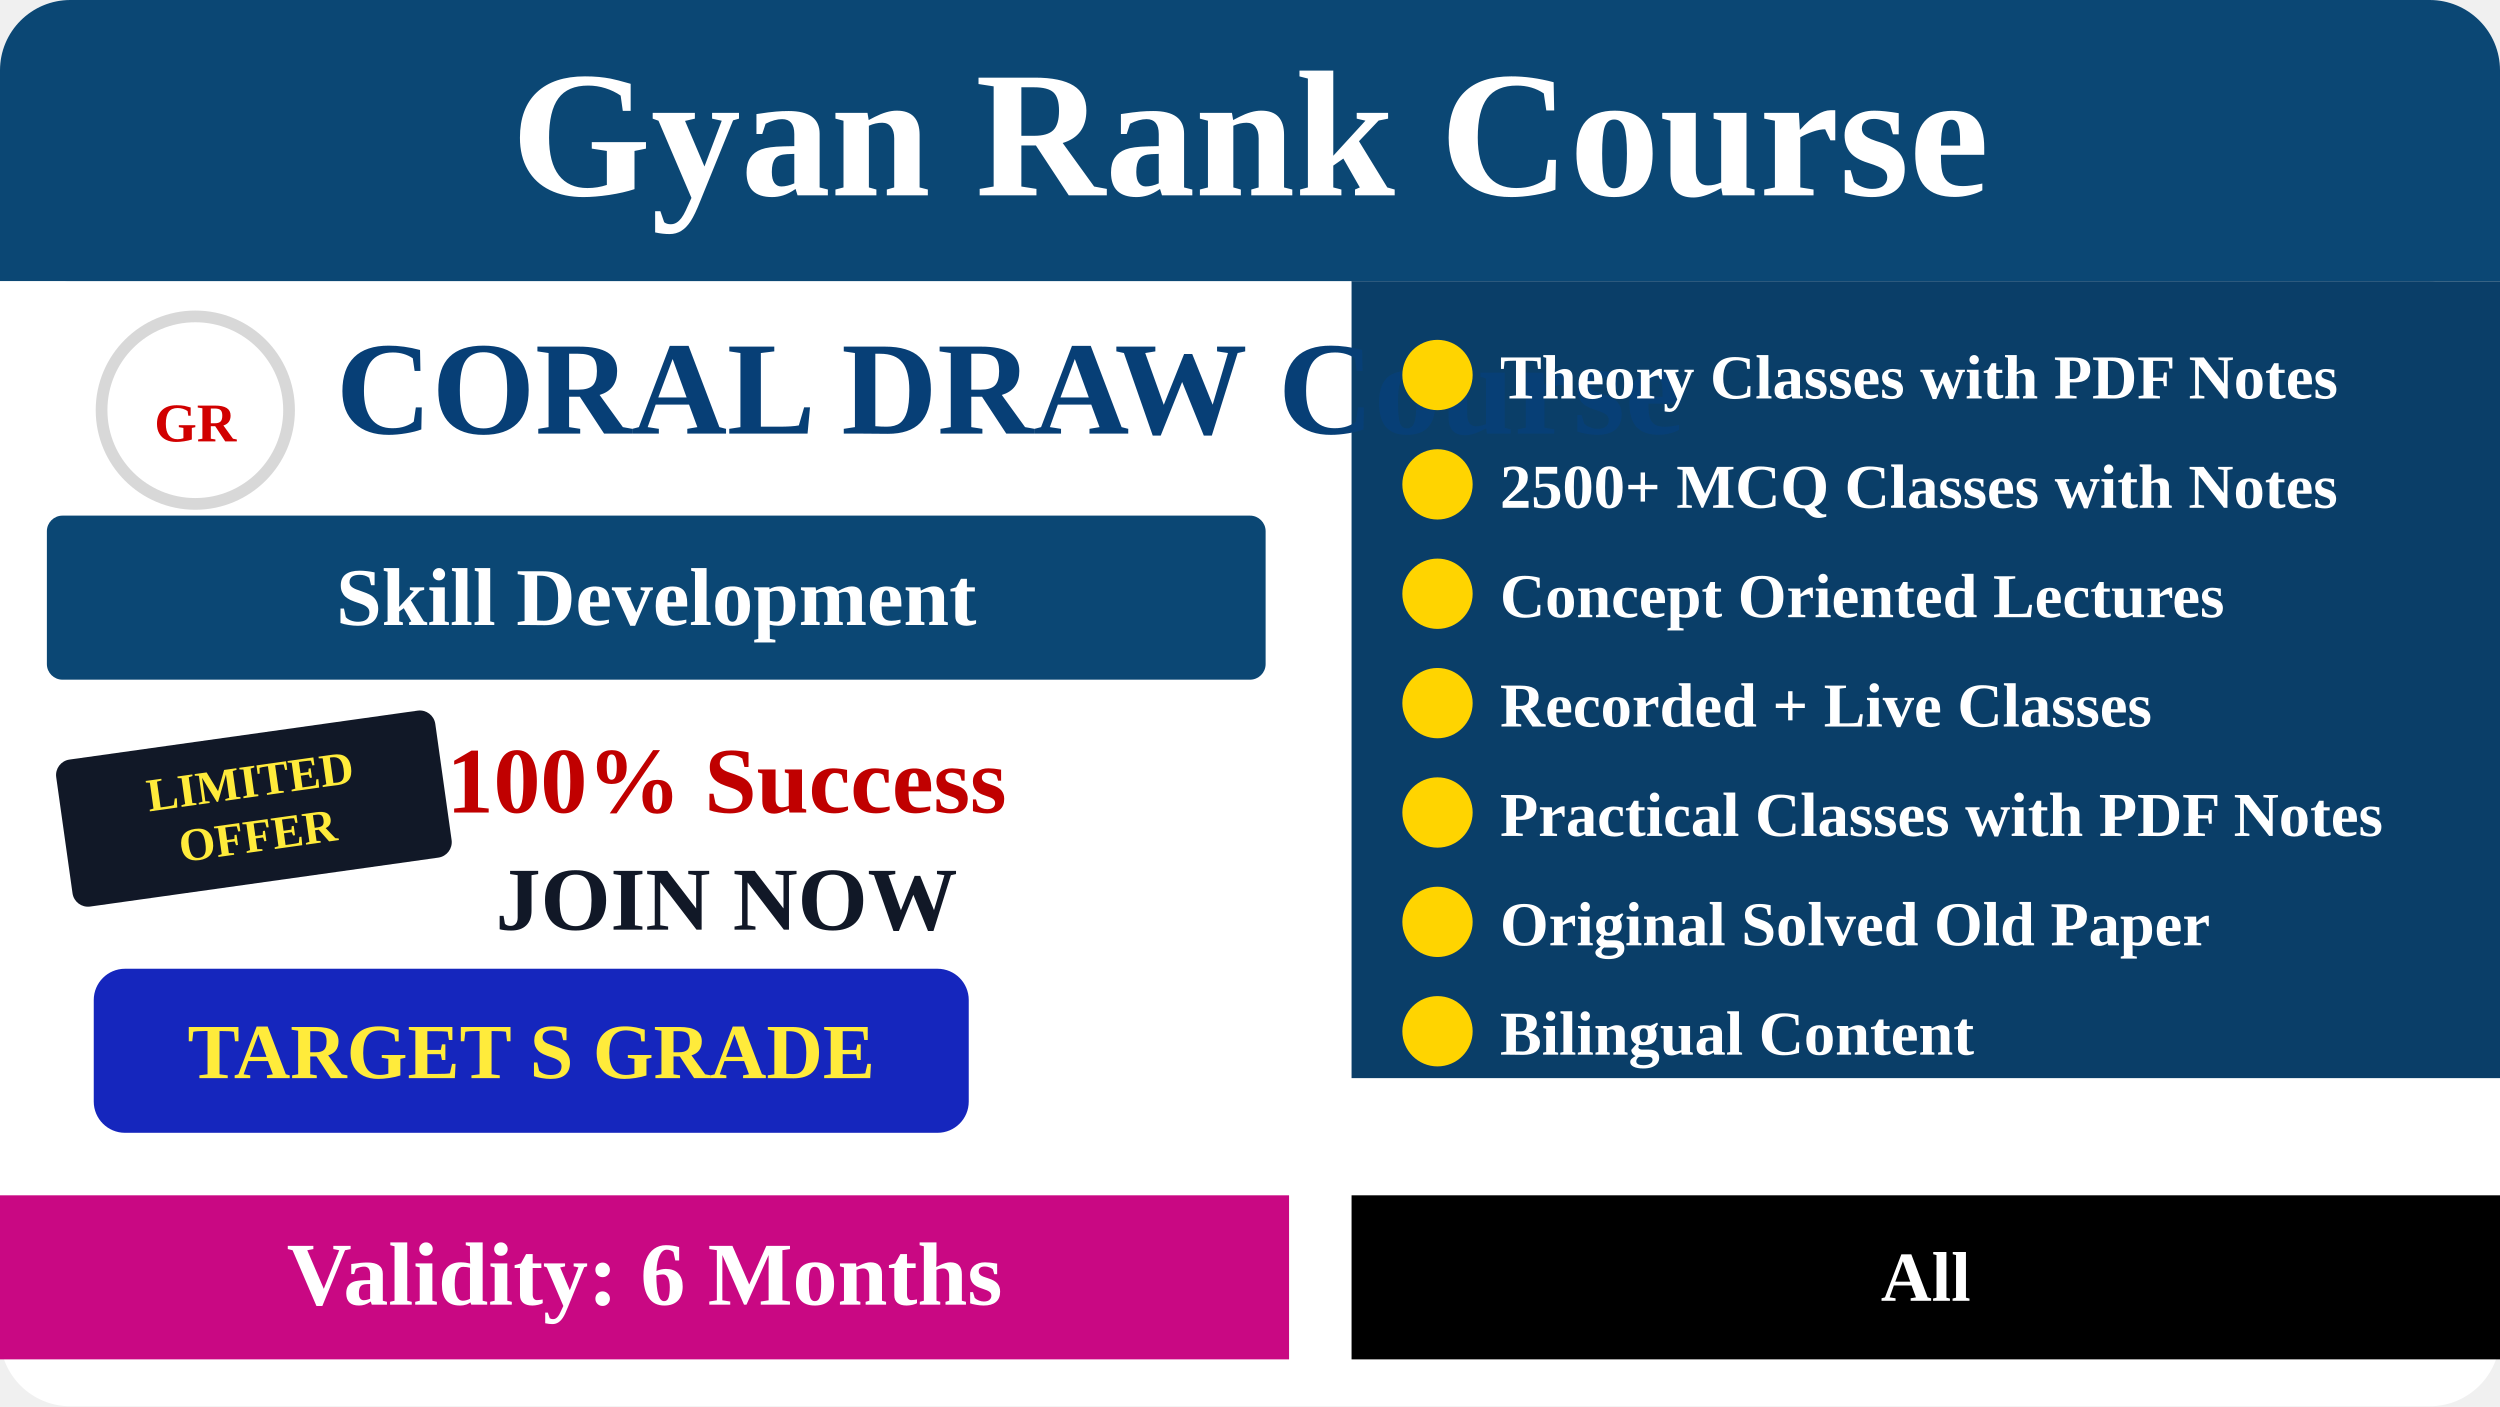
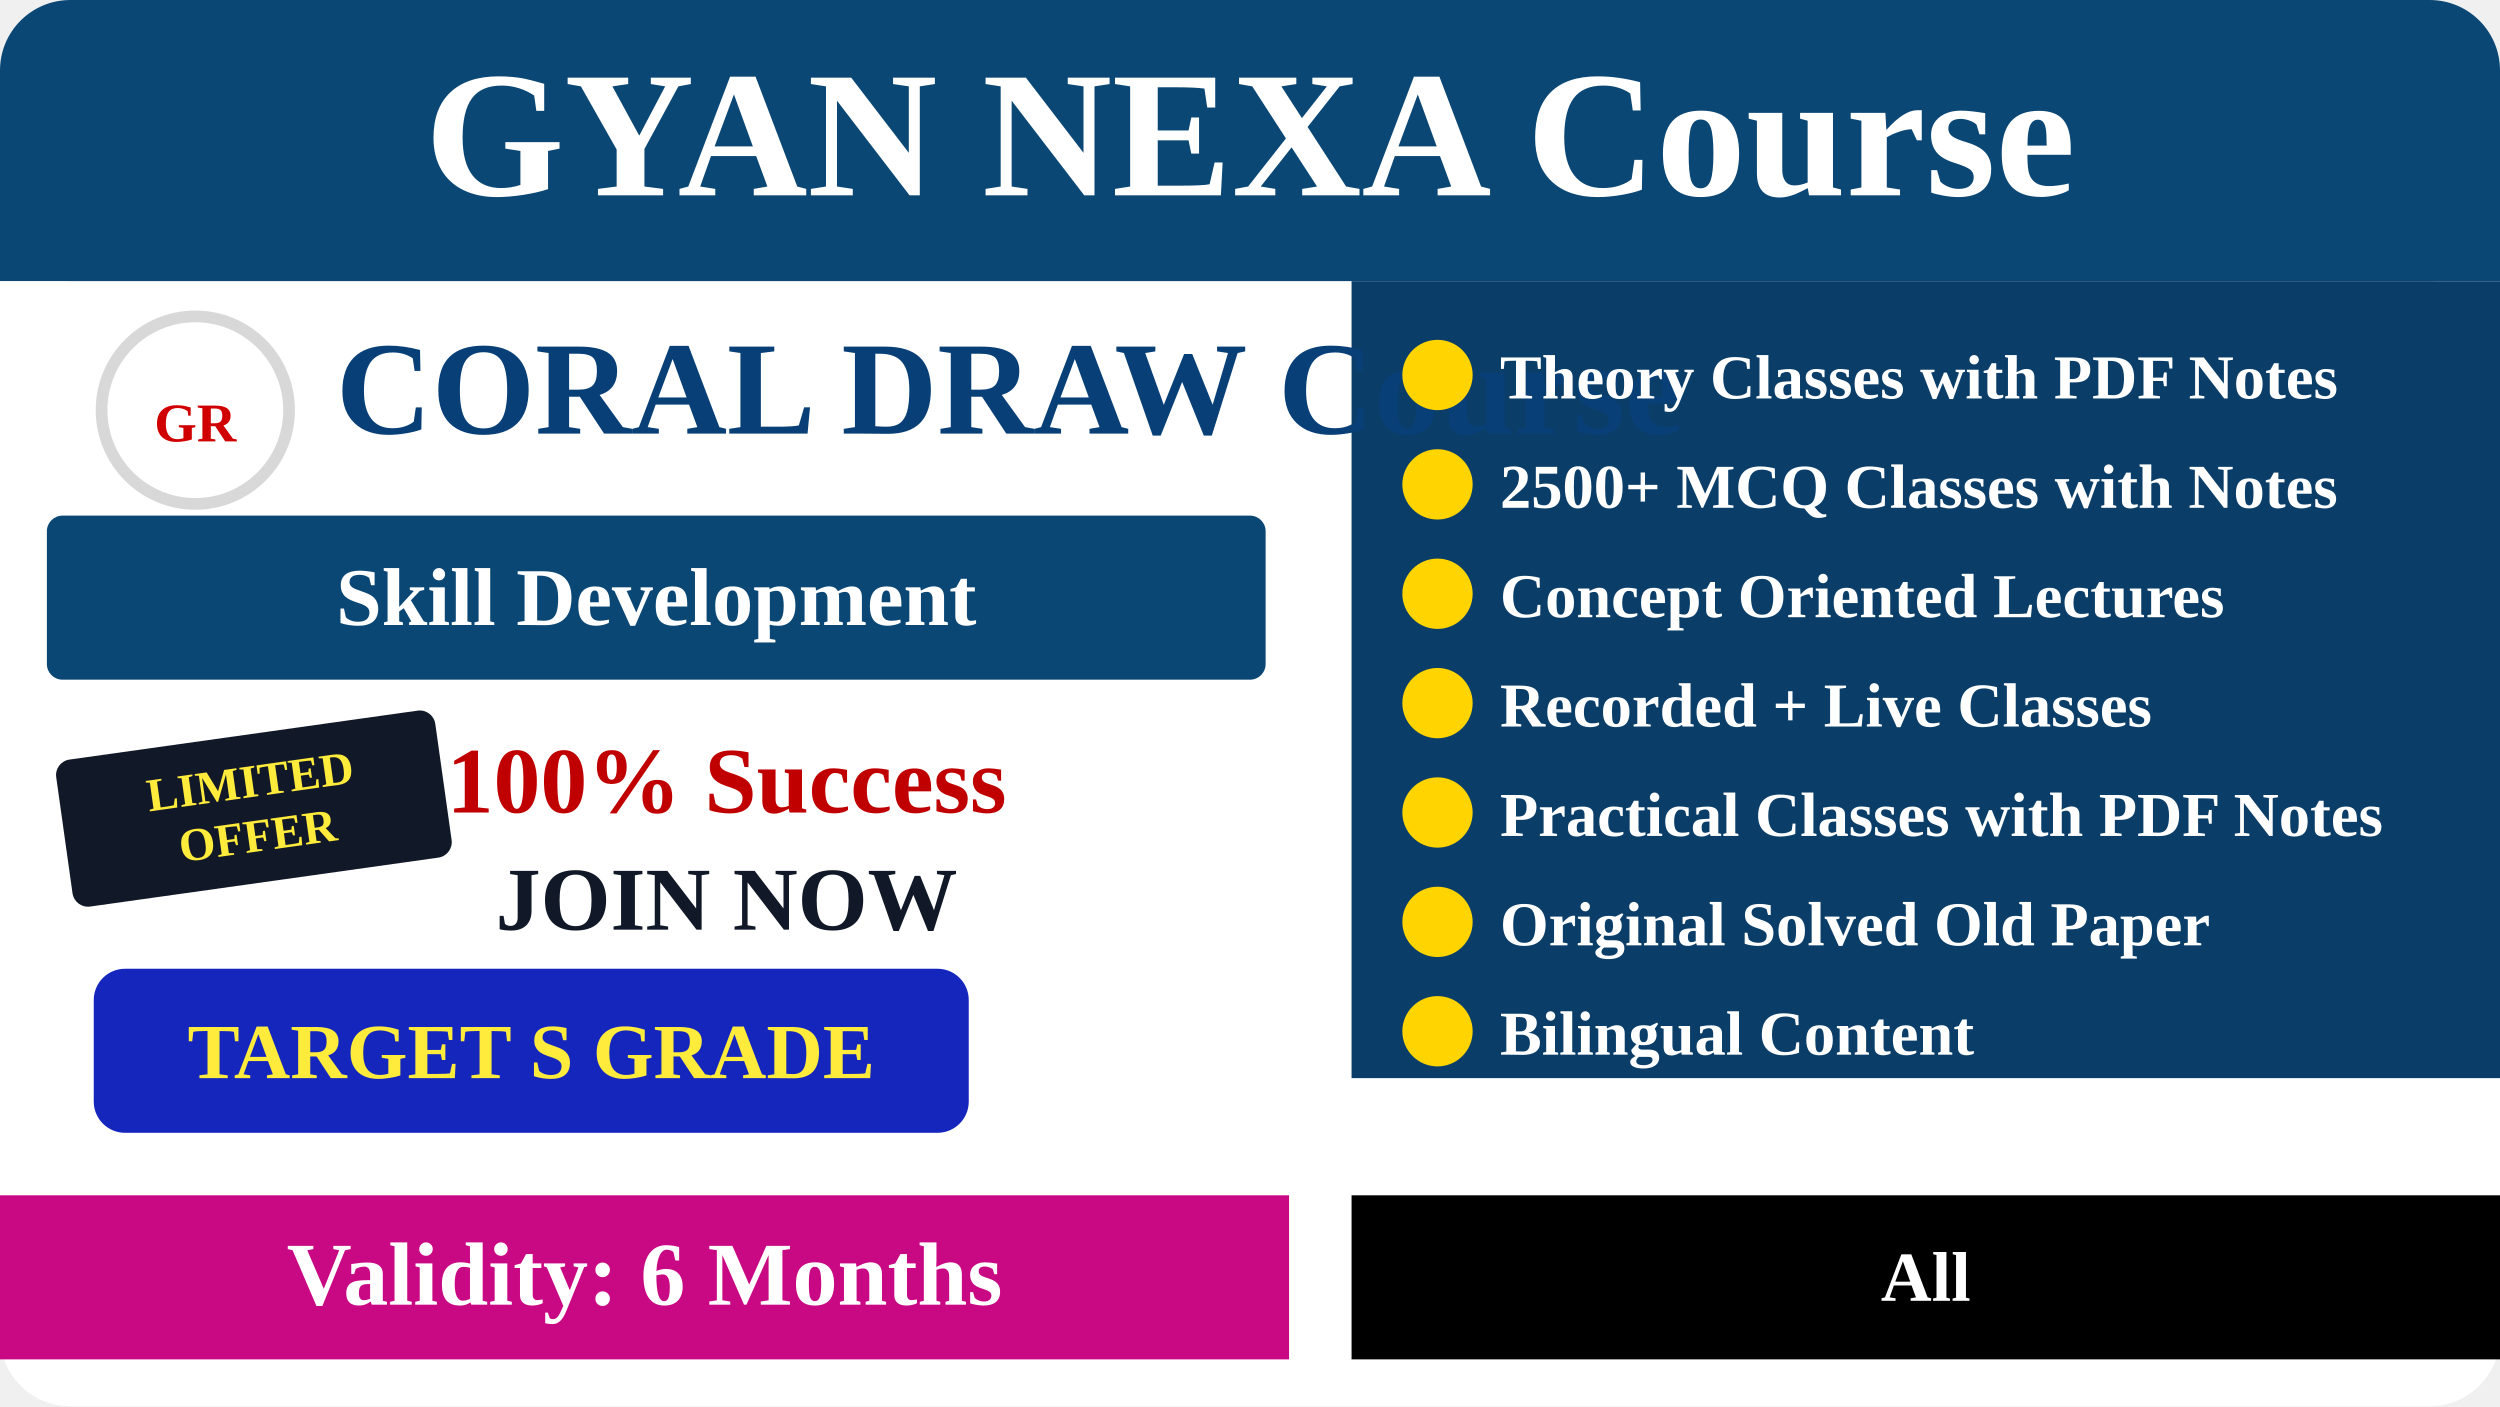
<svg xmlns="http://www.w3.org/2000/svg" width="640" height="360" viewBox="0 0 640 360">
  <rect width="640" height="360" rx="18" fill="#ffffff" />
  <rect x="0" y="0" width="640" height="72" rx="18" fill="#0b4774" />
  <rect x="0" y="54" width="640" height="18" fill="#0b4774" />
-   <text x="320" y="50" text-anchor="middle" font-family="Georgia, Times New Roman, serif" font-size="46" font-weight="900" fill="#ffffff">Gyan Rank Course</text>
+   <text x="320" y="50" text-anchor="middle" font-family="Georgia, Times New Roman, serif" font-size="46" font-weight="900" fill="#ffffff">GYAN NEXA Course</text>
  <rect x="0" y="72" width="346" height="204" fill="#fff" />
  <rect x="346" y="72" width="294" height="204" fill="#0a3e68" />
  <circle cx="50" cy="105" r="24" fill="#fff" stroke="#d8d8d8" stroke-width="3" />
  <text x="50" y="113" text-anchor="middle" font-family="Times New Roman, Times, serif" font-size="14" font-weight="900" fill="#d10000">GR</text>
  <text x="86" y="111" font-family="Times New Roman, Times, serif" font-size="34" font-weight="900" fill="#073f76">CORAL DRAW Course</text>
  <rect x="12" y="132" width="312" height="42" rx="4" fill="#0b4774" />
  <text x="168" y="160" text-anchor="middle" font-family="Times New Roman, Times, serif" font-size="21" font-weight="900" fill="#fff">Skill Development</text>
  <rect x="16" y="188" width="98" height="38" rx="4" fill="#111827" transform="rotate(-8 65 207)" />
  <text x="65" y="204" text-anchor="middle" font-family="Times New Roman, Times, serif" font-size="12" font-weight="900" fill="#ffeb3b" transform="rotate(-8 65 207)">LIMITED</text>
  <text x="65" y="218" text-anchor="middle" font-family="Times New Roman, Times, serif" font-size="12" font-weight="900" fill="#ffeb3b" transform="rotate(-8 65 207)">OFFER</text>
  <text x="186" y="208" text-anchor="middle" font-family="Times New Roman, Times, serif" font-size="24" font-weight="900" fill="#c00000">100% Success</text>
  <text x="186" y="238" text-anchor="middle" font-family="Times New Roman, Times, serif" font-size="23" font-weight="900" fill="#111827">JOIN NOW</text>
  <rect x="24" y="248" width="224" height="42" rx="8" fill="#1526bd" />
  <text x="136" y="276" text-anchor="middle" font-family="Times New Roman, Times, serif" font-size="20" font-weight="900" fill="#ffeb3b">TARGET S GRADE</text>
  <rect x="0" y="306" width="330" height="42" fill="#c90883" />
  <text x="165" y="334" text-anchor="middle" font-family="Times New Roman, Times, serif" font-size="23" font-weight="900" fill="#fff">Validity: 6 Months</text>
  <g font-family="Times New Roman, Times, serif" font-size="16" font-weight="800" fill="#ffffff">
    <circle cx="368" cy="96" r="9" fill="#ffd400" />
    <text x="384" y="102">Theory Classes with PDF Notes</text>
    <circle cx="368" cy="124" r="9" fill="#ffd400" />
    <text x="384" y="130">2500+ MCQ Classes with Notes</text>
    <circle cx="368" cy="152" r="9" fill="#ffd400" />
    <text x="384" y="158">Concept Oriented Lectures</text>
    <circle cx="368" cy="180" r="9" fill="#ffd400" />
    <text x="384" y="186">Recorded + Live Classes</text>
    <circle cx="368" cy="208" r="9" fill="#ffd400" />
    <text x="384" y="214">Practical Classes with PDF Notes</text>
    <circle cx="368" cy="236" r="9" fill="#ffd400" />
    <text x="384" y="242">Original Solved Old Paper</text>
    <circle cx="368" cy="264" r="9" fill="#ffd400" />
    <text x="384" y="270">Bilingual Content</text>
  </g>
  <rect x="346" y="306" width="294" height="42" fill="#000000" />
  <text x="493" y="333" text-anchor="middle" font-family="Times New Roman, Times, serif" font-size="18" font-weight="900" fill="#fff">All</text>
</svg>
